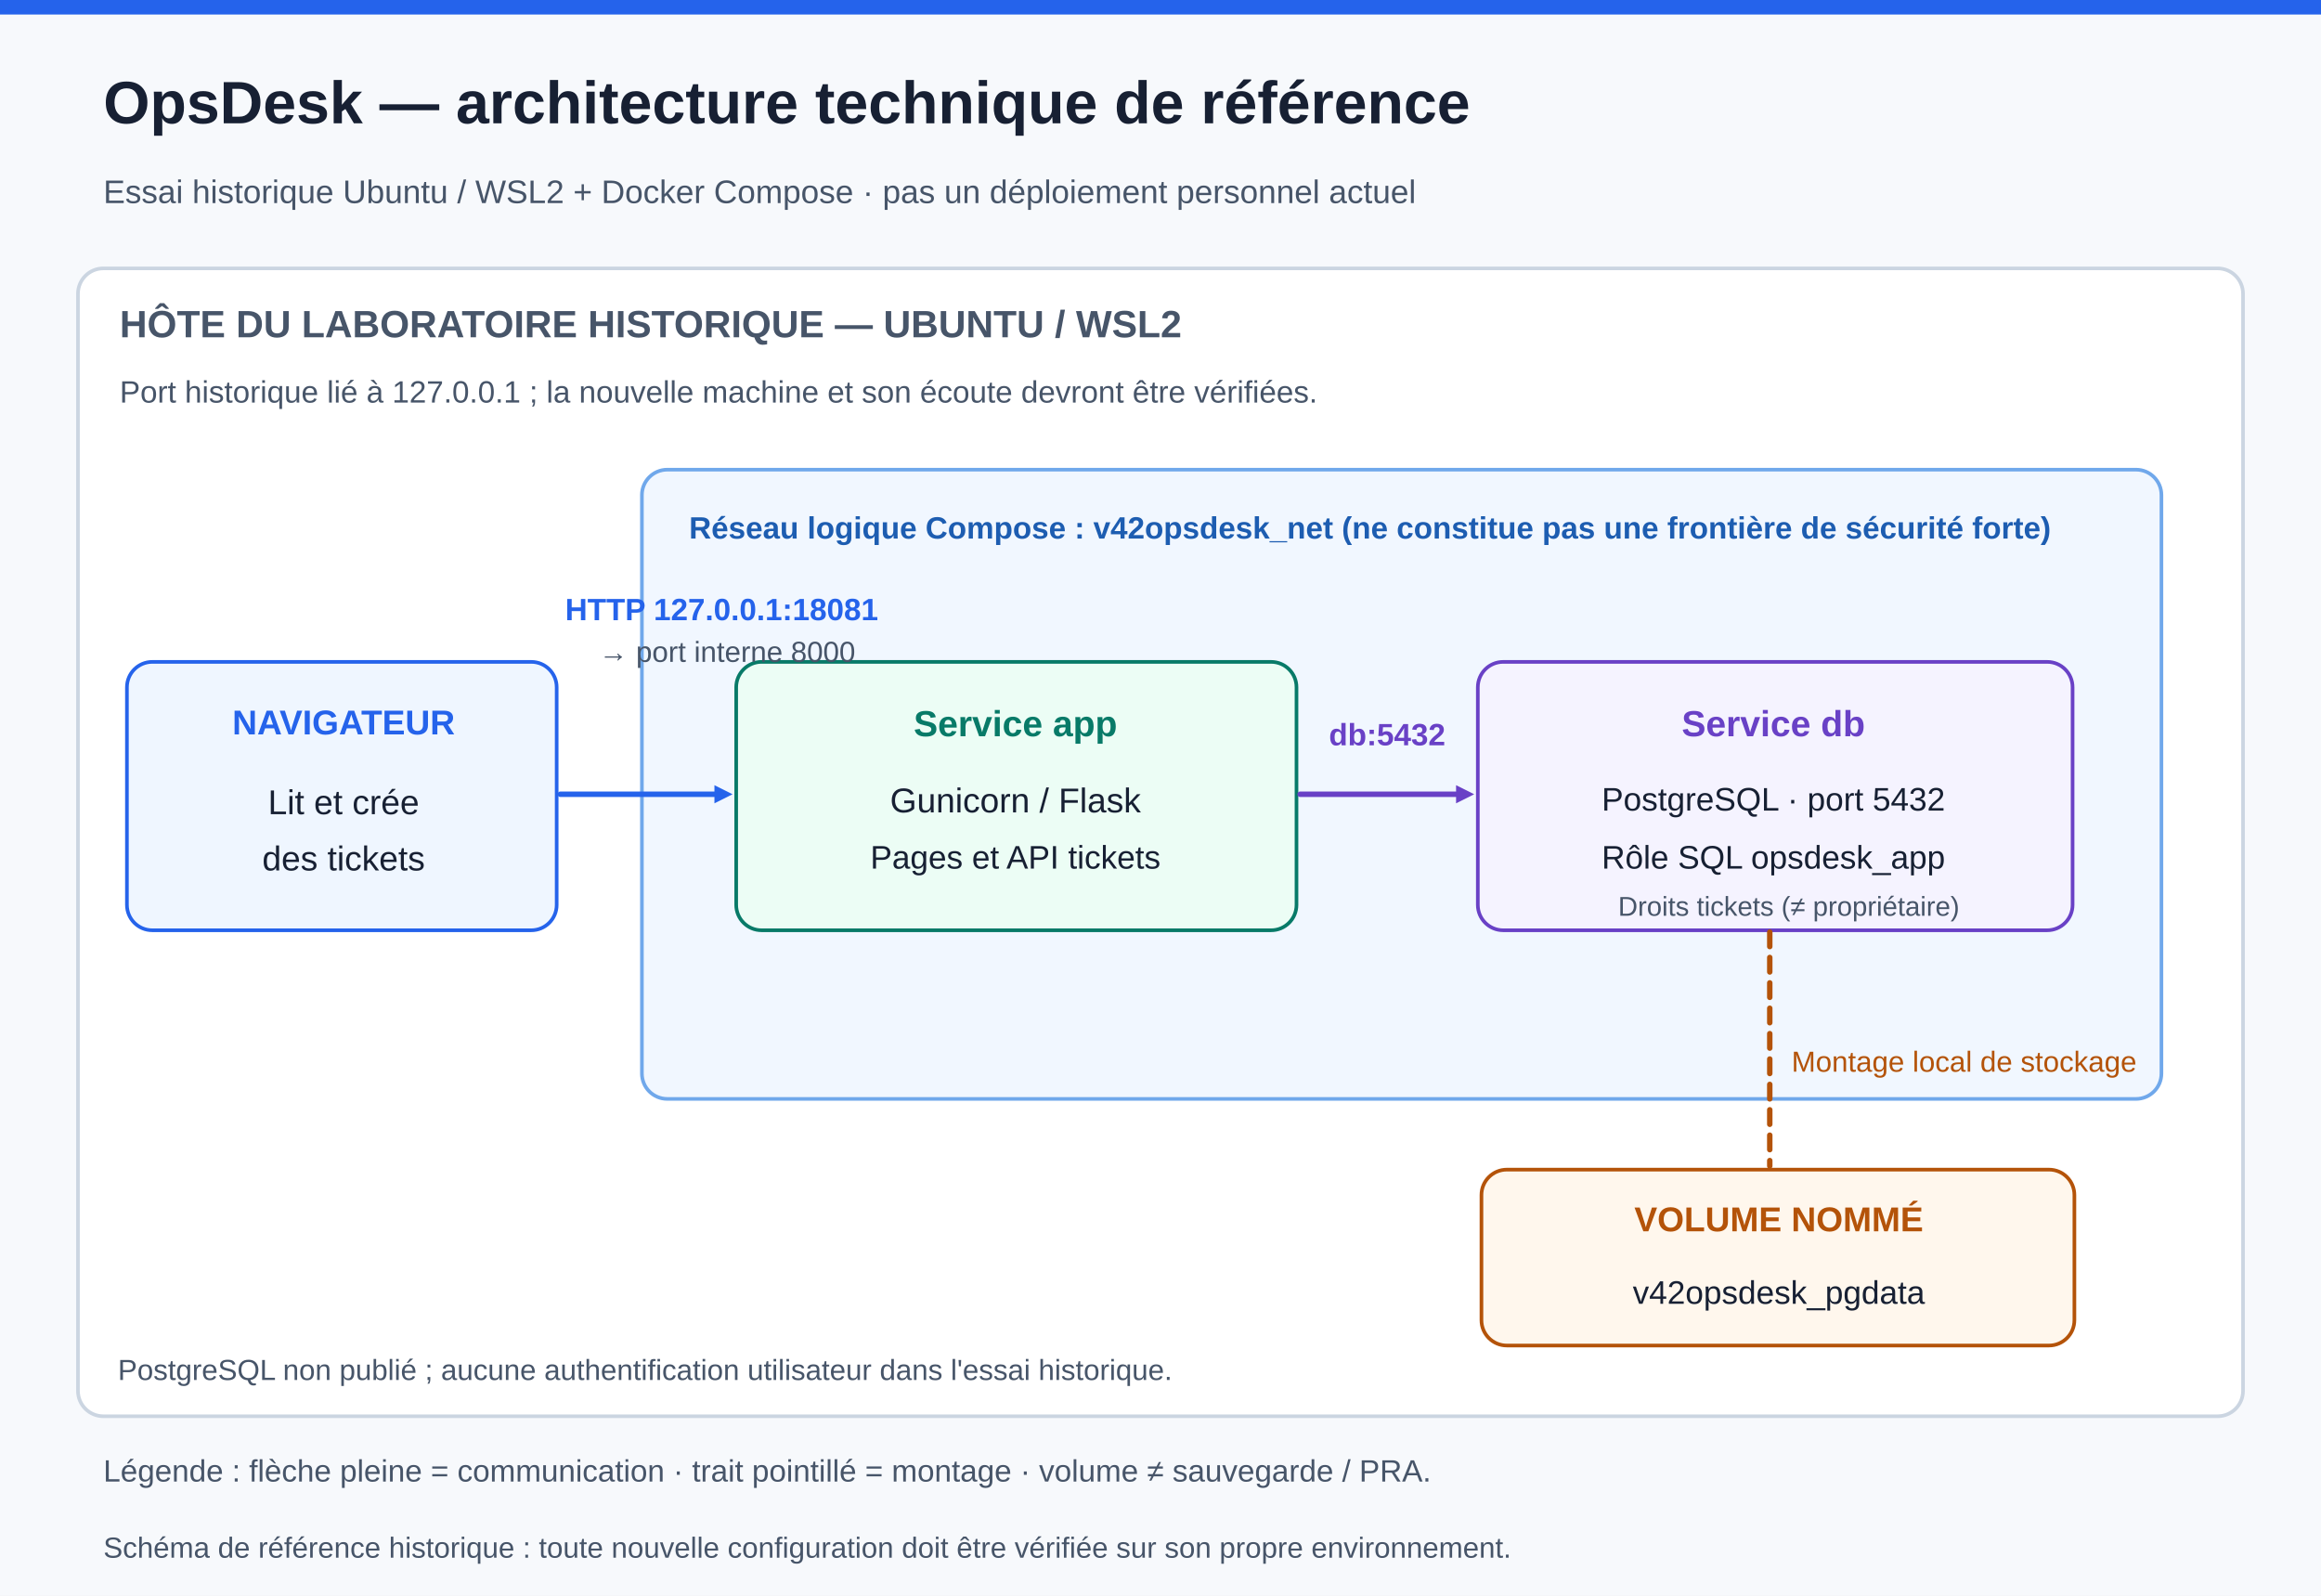
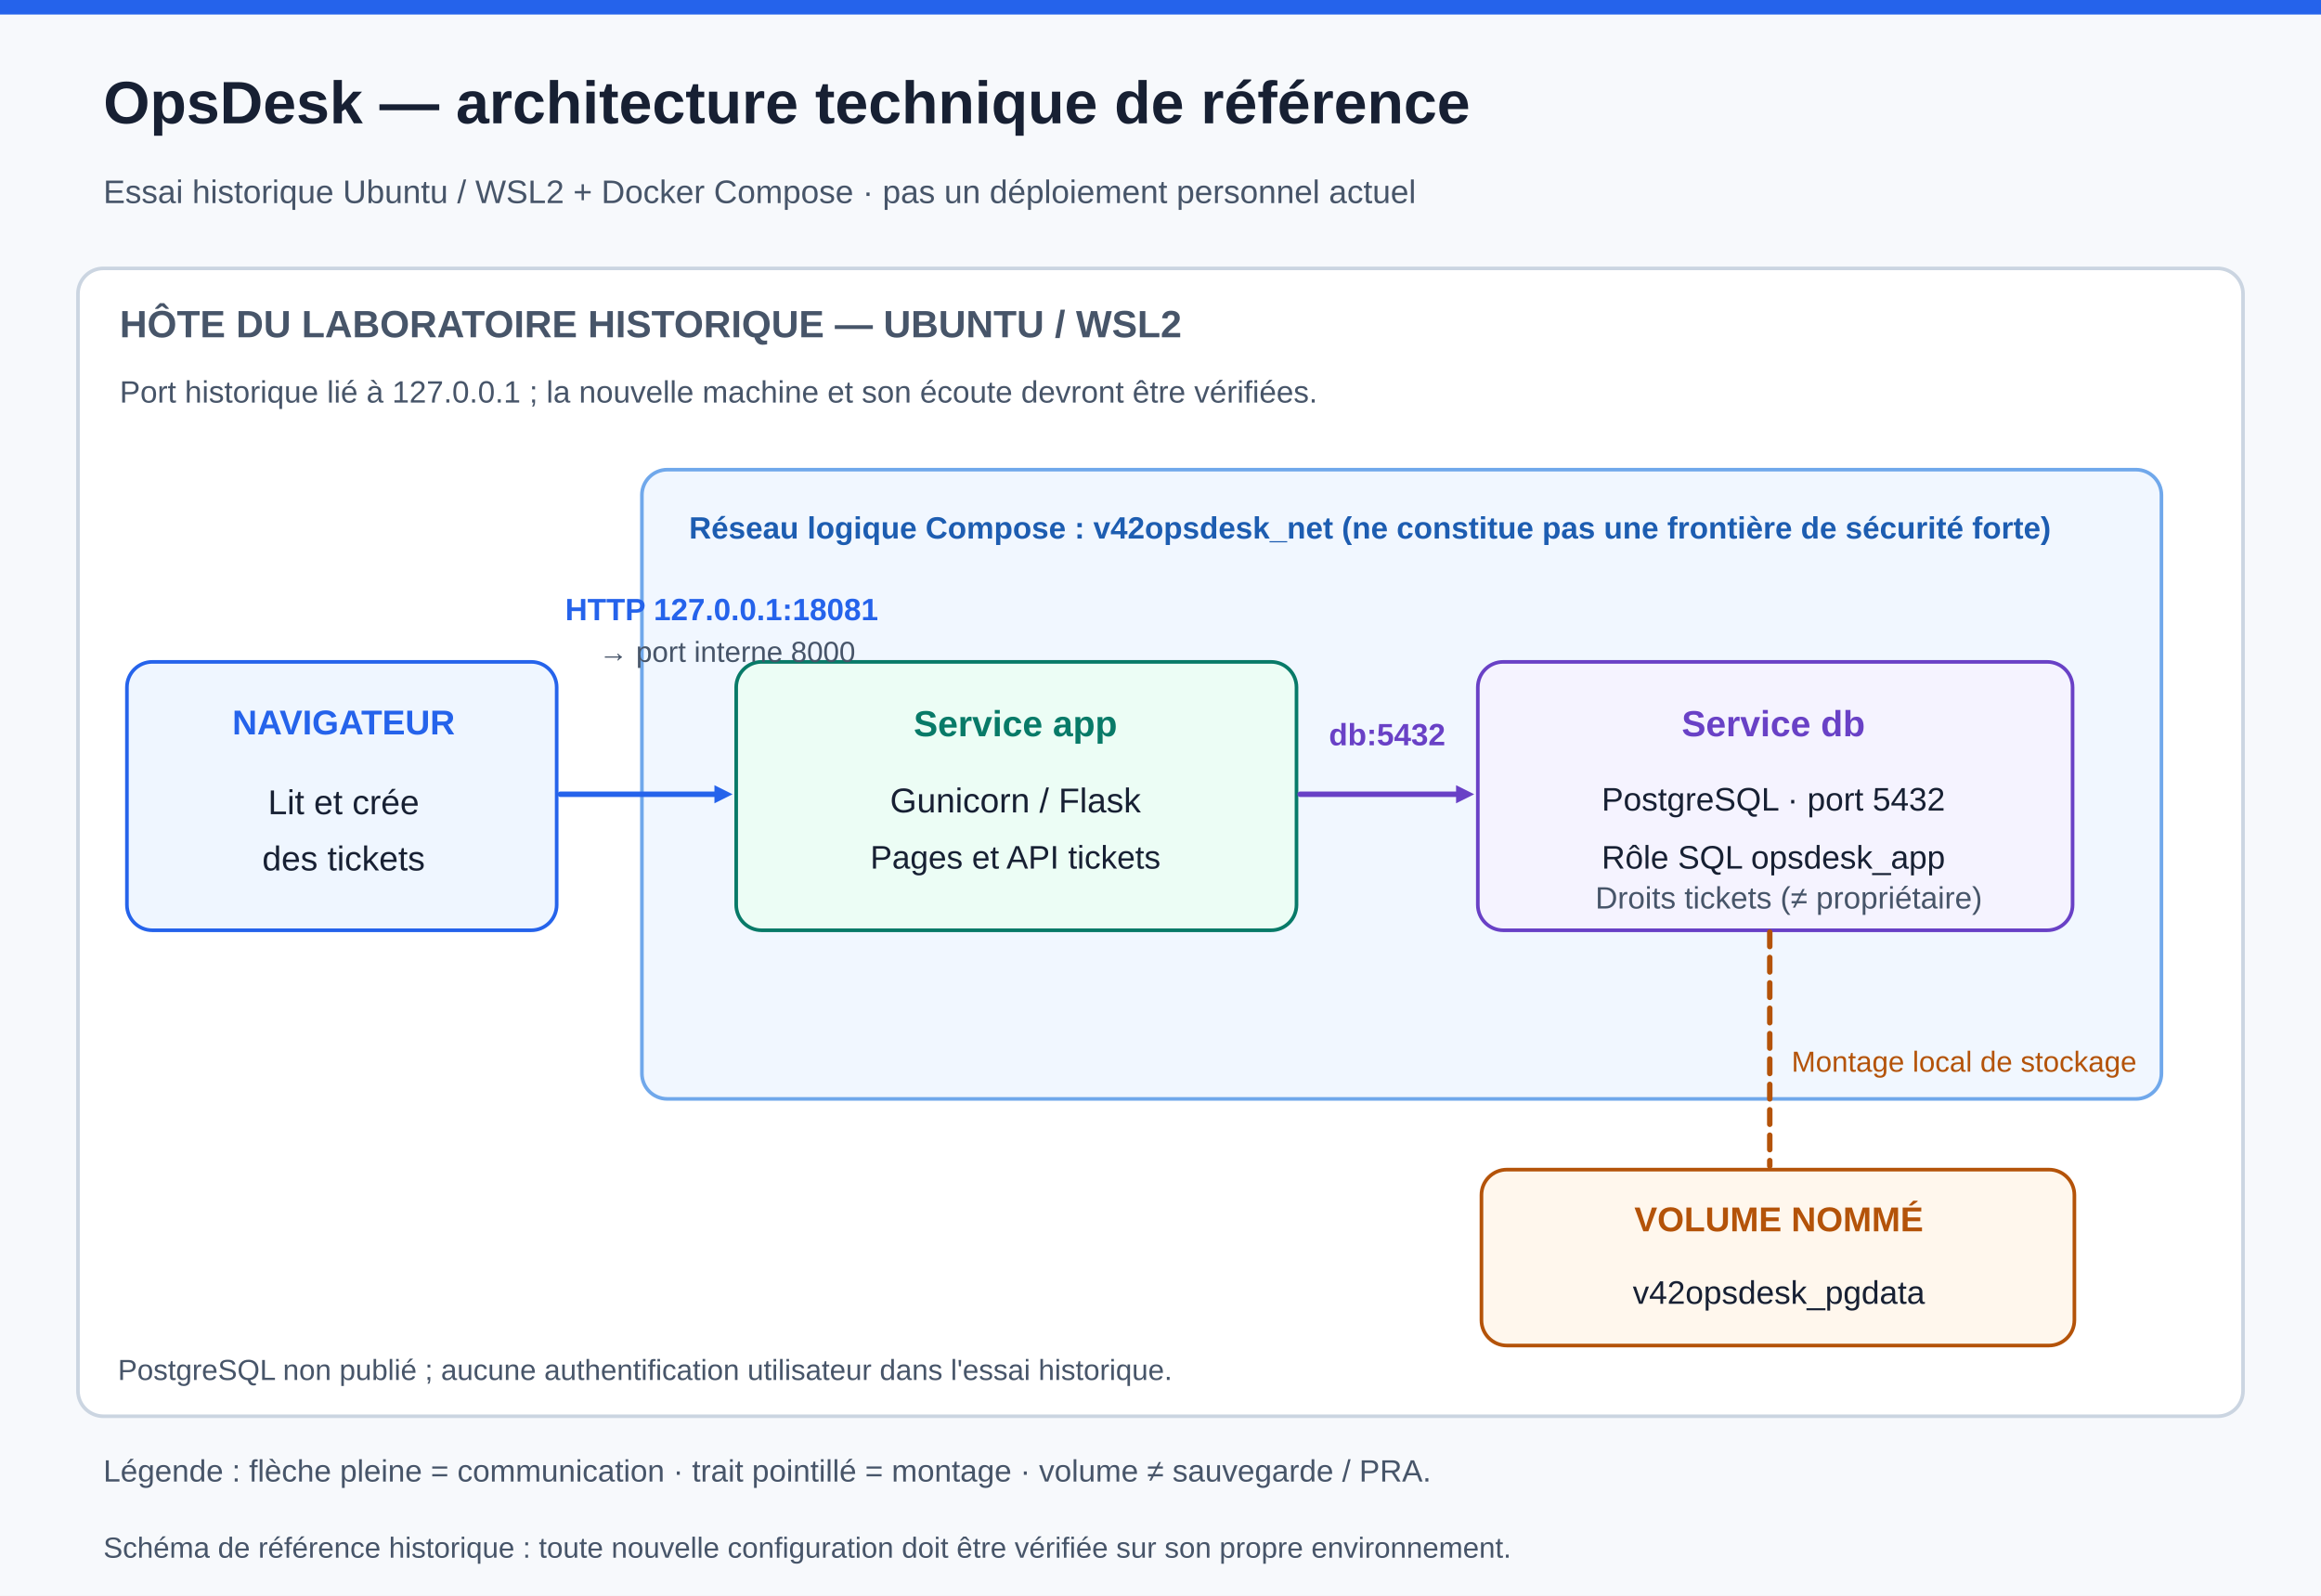
<svg xmlns="http://www.w3.org/2000/svg" viewBox="0 0 1280 880" width="1280" height="880" role="img" aria-labelledby="title desc">
  <rect x="0" y="0" width="1280" height="880" rx="0" fill="#f7f9fc" stroke="#f7f9fc" stroke-width="0" />
  <rect x="0" y="0" width="1280" height="8" rx="0" fill="#2563eb" stroke="#2563eb" stroke-width="0" />
  <rect x="43" y="148" width="1194" height="633" rx="14" fill="#ffffff" stroke="#cbd5e1" stroke-width="2" />
  <rect x="354" y="259" width="838" height="347" rx="14" fill="#f1f7ff" stroke="#70a8eb" stroke-width="2" />
  <rect x="70" y="365" width="237" height="148" rx="14" fill="#eff6ff" stroke="#2563eb" stroke-width="2" />
  <rect x="406" y="365" width="309" height="148" rx="14" fill="#ecfdf5" stroke="#087a68" stroke-width="2" />
  <rect x="815" y="365" width="328" height="148" rx="14" fill="#f5f3ff" stroke="#6941c6" stroke-width="2" />
  <rect x="817" y="645" width="327" height="97" rx="14" fill="#fff7ed" stroke="#b45309" stroke-width="2" />
  <line x1="309" y1="438" x2="394" y2="438" stroke="#2563eb" stroke-width="3" stroke-linecap="round" />
  <polygon points="404,438 394,443 394,433" fill="#2563eb" />
  <line x1="717" y1="438" x2="803" y2="438" stroke="#6941c6" stroke-width="3" stroke-linecap="round" />
  <polygon points="813,438 803,443 803,433" fill="#6941c6" />
  <line x1="976" y1="514" x2="976" y2="643" stroke="#b45309" stroke-width="3" stroke-linecap="round" stroke-dasharray="8 6" />
  <text x="57" y="68" text-anchor="start" font-family="Arial,Helvetica,sans-serif" font-weight="700" font-size="33" fill="#172033">OpsDesk — architecture technique de référence</text>
  <text x="57" y="112" text-anchor="start" font-family="Arial,Helvetica,sans-serif" font-weight="400" font-size="18" fill="#475569">Essai historique Ubuntu / WSL2 + Docker Compose · pas un déploiement personnel actuel</text>
  <text x="66" y="186" text-anchor="start" font-family="Arial,Helvetica,sans-serif" font-weight="700" font-size="21" fill="#475569">HÔTE DU LABORATOIRE HISTORIQUE — UBUNTU / WSL2</text>
  <text x="66" y="222" text-anchor="start" font-family="Arial,Helvetica,sans-serif" font-weight="400" font-size="17" fill="#475569">Port historique lié à 127.0.0.1 ; la nouvelle machine et son écoute devront être vérifiées.</text>
  <text x="380" y="297" text-anchor="start" font-family="Arial,Helvetica,sans-serif" font-weight="700" font-size="17" fill="#1d5db1">Réseau logique Compose : v42opsdesk_net (ne constitue pas une frontière de sécurité forte)</text>
  <text x="189.5" y="405" text-anchor="middle" font-family="Arial,Helvetica,sans-serif" font-weight="700" font-size="19" fill="#2563eb">NAVIGATEUR</text>
  <text x="189.5" y="449" text-anchor="middle" font-family="Arial,Helvetica,sans-serif" font-weight="400" font-size="19" fill="#172033">Lit et crée</text>
  <text x="189.5" y="480" text-anchor="middle" font-family="Arial,Helvetica,sans-serif" font-weight="400" font-size="19" fill="#172033">des tickets</text>
  <text x="560" y="406" text-anchor="middle" font-family="Arial,Helvetica,sans-serif" font-weight="700" font-size="20" fill="#087a68">Service app</text>
  <text x="560" y="448" text-anchor="middle" font-family="Arial,Helvetica,sans-serif" font-weight="400" font-size="19" fill="#172033">Gunicorn / Flask</text>
  <text x="560" y="479" text-anchor="middle" font-family="Arial,Helvetica,sans-serif" font-weight="400" font-size="18" fill="#172033">Pages et API tickets</text>
  <text x="978" y="406" text-anchor="middle" font-family="Arial,Helvetica,sans-serif" font-weight="700" font-size="20" fill="#6941c6">Service db</text>
  <text x="978" y="447" text-anchor="middle" font-family="Arial,Helvetica,sans-serif" font-weight="400" font-size="18" fill="#172033">PostgreSQL · port 5432</text>
  <text x="978" y="479" text-anchor="middle" font-family="Arial,Helvetica,sans-serif" font-weight="400" font-size="18" fill="#172033">Rôle SQL opsdesk_app</text>
  <text x="398" y="342" text-anchor="middle" font-family="Arial,Helvetica,sans-serif" font-weight="700" font-size="17" fill="#2563eb">HTTP 127.0.0.1:18081</text>
  <text x="401" y="365" text-anchor="middle" font-family="Arial,Helvetica,sans-serif" font-weight="400" font-size="16" fill="#475569">→ port interne 8000</text>
  <text x="765" y="411" text-anchor="middle" font-family="Arial,Helvetica,sans-serif" font-weight="700" font-size="17" fill="#6941c6">db:5432</text>
-   <text x="986.5" y="505" text-anchor="middle" font-family="Arial,Helvetica,sans-serif" font-weight="400" font-size="15" fill="#475569">Droits tickets (≠ propriétaire)</text>
+   <text x="986.5" y="501" text-anchor="middle" font-family="Arial,Helvetica,sans-serif" font-weight="400" font-size="17" fill="#475569">Droits tickets (≠ propriétaire)</text>
  <text x="981" y="679" text-anchor="middle" font-family="Arial,Helvetica,sans-serif" font-weight="700" font-size="19" fill="#b45309">VOLUME NOMMÉ</text>
  <text x="981" y="719" text-anchor="middle" font-family="Arial,Helvetica,sans-serif" font-weight="400" font-size="18" fill="#172033">v42opsdesk_pgdata</text>
  <text x="988" y="591" text-anchor="start" font-family="Arial,Helvetica,sans-serif" font-weight="400" font-size="16" fill="#b45309">Montage local de stockage</text>
  <text x="65" y="761" text-anchor="start" font-family="Arial,Helvetica,sans-serif" font-weight="400" font-size="16" fill="#475569">PostgreSQL non publié ; aucune authentification utilisateur dans l'essai historique.</text>
  <text x="57" y="817" text-anchor="start" font-family="Arial,Helvetica,sans-serif" font-weight="400" font-size="17" fill="#475569">Légende : flèche pleine = communication · trait pointillé = montage · volume ≠ sauvegarde / PRA.</text>
  <text x="57" y="859" text-anchor="start" font-family="Arial,Helvetica,sans-serif" font-weight="400" font-size="16" fill="#475569">Schéma de référence historique : toute nouvelle configuration doit être vérifiée sur son propre environnement.</text>
</svg>
